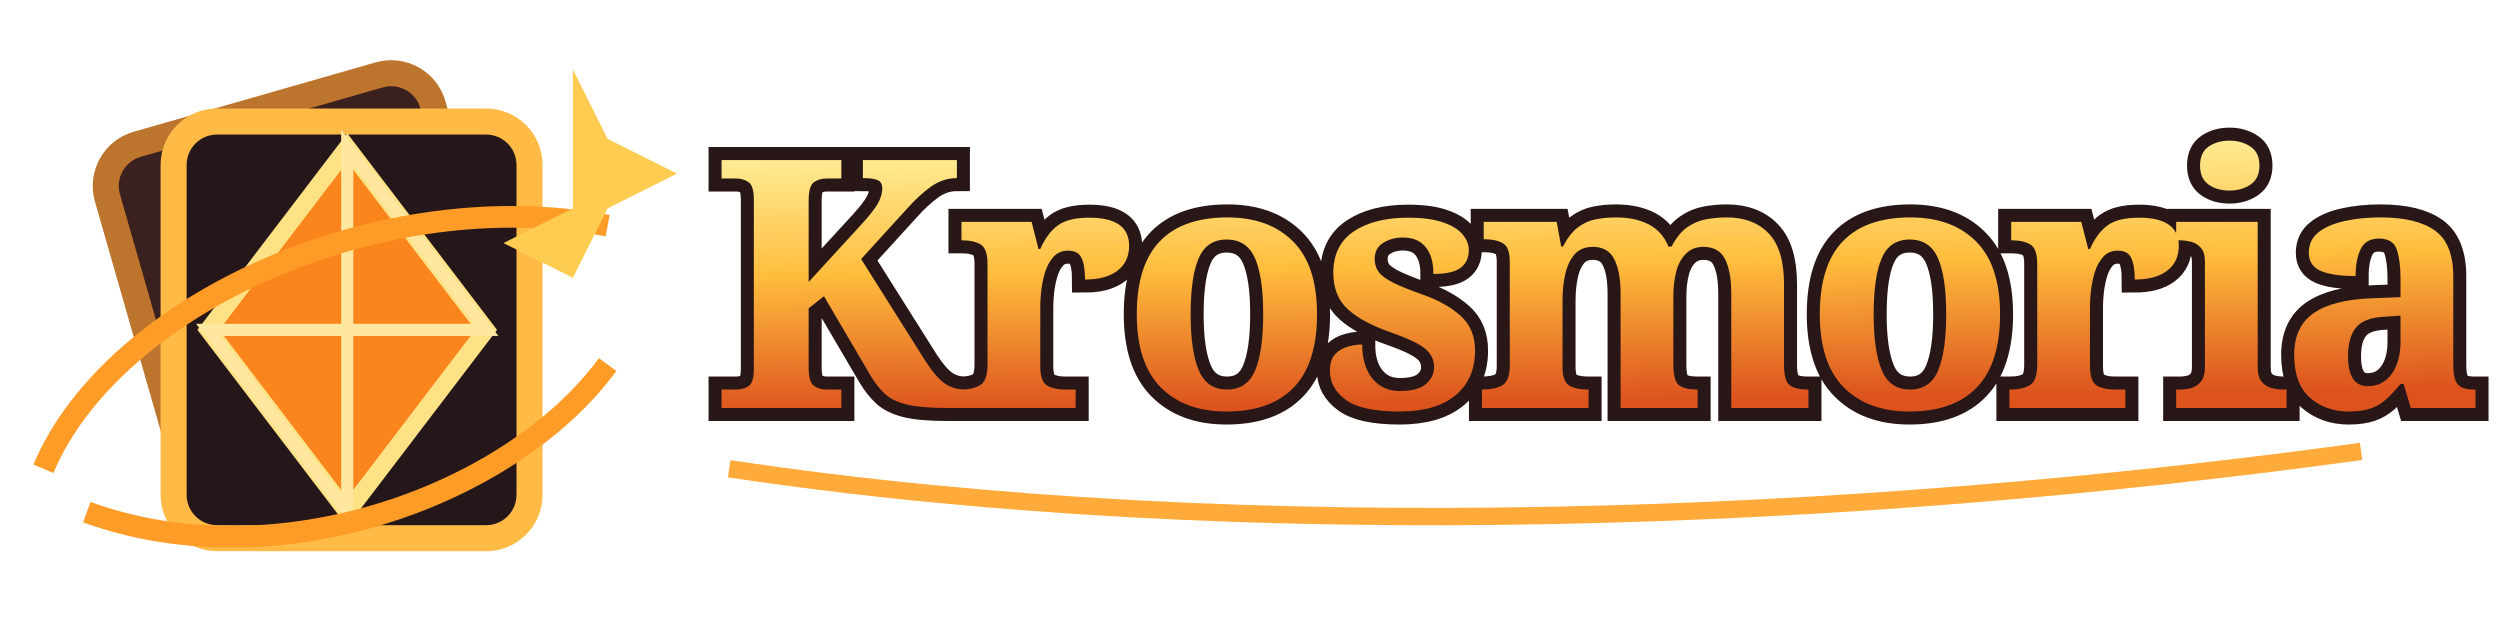
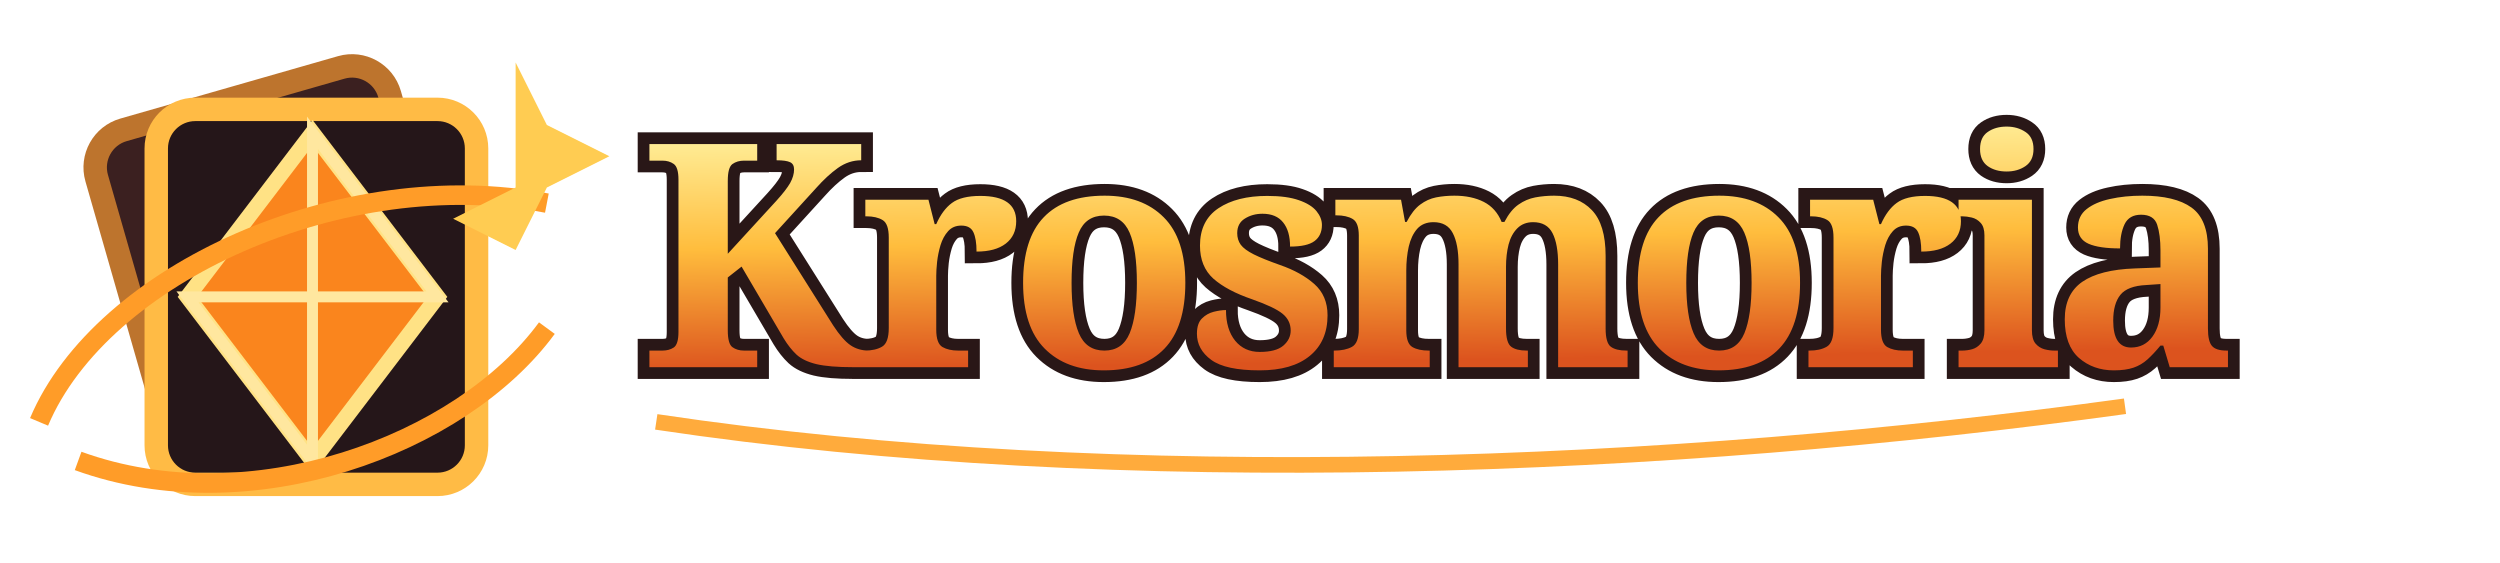
- <svg xmlns="http://www.w3.org/2000/svg" viewBox="0 0 288 72">
+ <svg xmlns="http://www.w3.org/2000/svg" viewBox="0 0 320 72">
  <defs>
    <linearGradient id="g" x2=".1" y2="1">
      <stop stop-color="#fff3a2" />
      <stop offset=".5" stop-color="#ffbd3d" />
      <stop offset="1" stop-color="#dc531e" />
    </linearGradient>
  </defs>
  <g transform="translate(4 6)">
    <rect x="7" y="12" width="39" height="44" rx="5" transform="rotate(-16 7 12)" fill="#3b2020" stroke="#bd742d" stroke-width="3" />
    <rect x="16" y="8" width="41" height="48" rx="5" fill="#251619" stroke="#ffbb45" stroke-width="3" />
    <path d="M36 11 52 32 36 53 20 32Z" fill="#fa851d" stroke="#ffe285" stroke-width="2" />
    <path d="M36 11v42L20 32h32Z" fill="none" stroke="#ffe79f" stroke-width="1.4" />
    <path d="M1 48C9 29 40 15 66 20M6 53c22 8 49-2 60-17" fill="none" stroke="#ff9c28" stroke-width="2.5" />
    <path d="m62 2 4 8 8 4-8 4-4 8-8-4 8-4Z" fill="#ffcc52" />
  </g>
  <text x="82" y="47" font-family="Georgia,serif" font-weight="bold" font-size="40" letter-spacing="-1.6" stroke="#291717" stroke-width="3" paint-order="stroke" fill="url(#g)">Krosmoria</text>
  <path d="M84 54c60 9 130 6 188-2" stroke="#ffab3c" stroke-width="2" fill="none" />
</svg>
